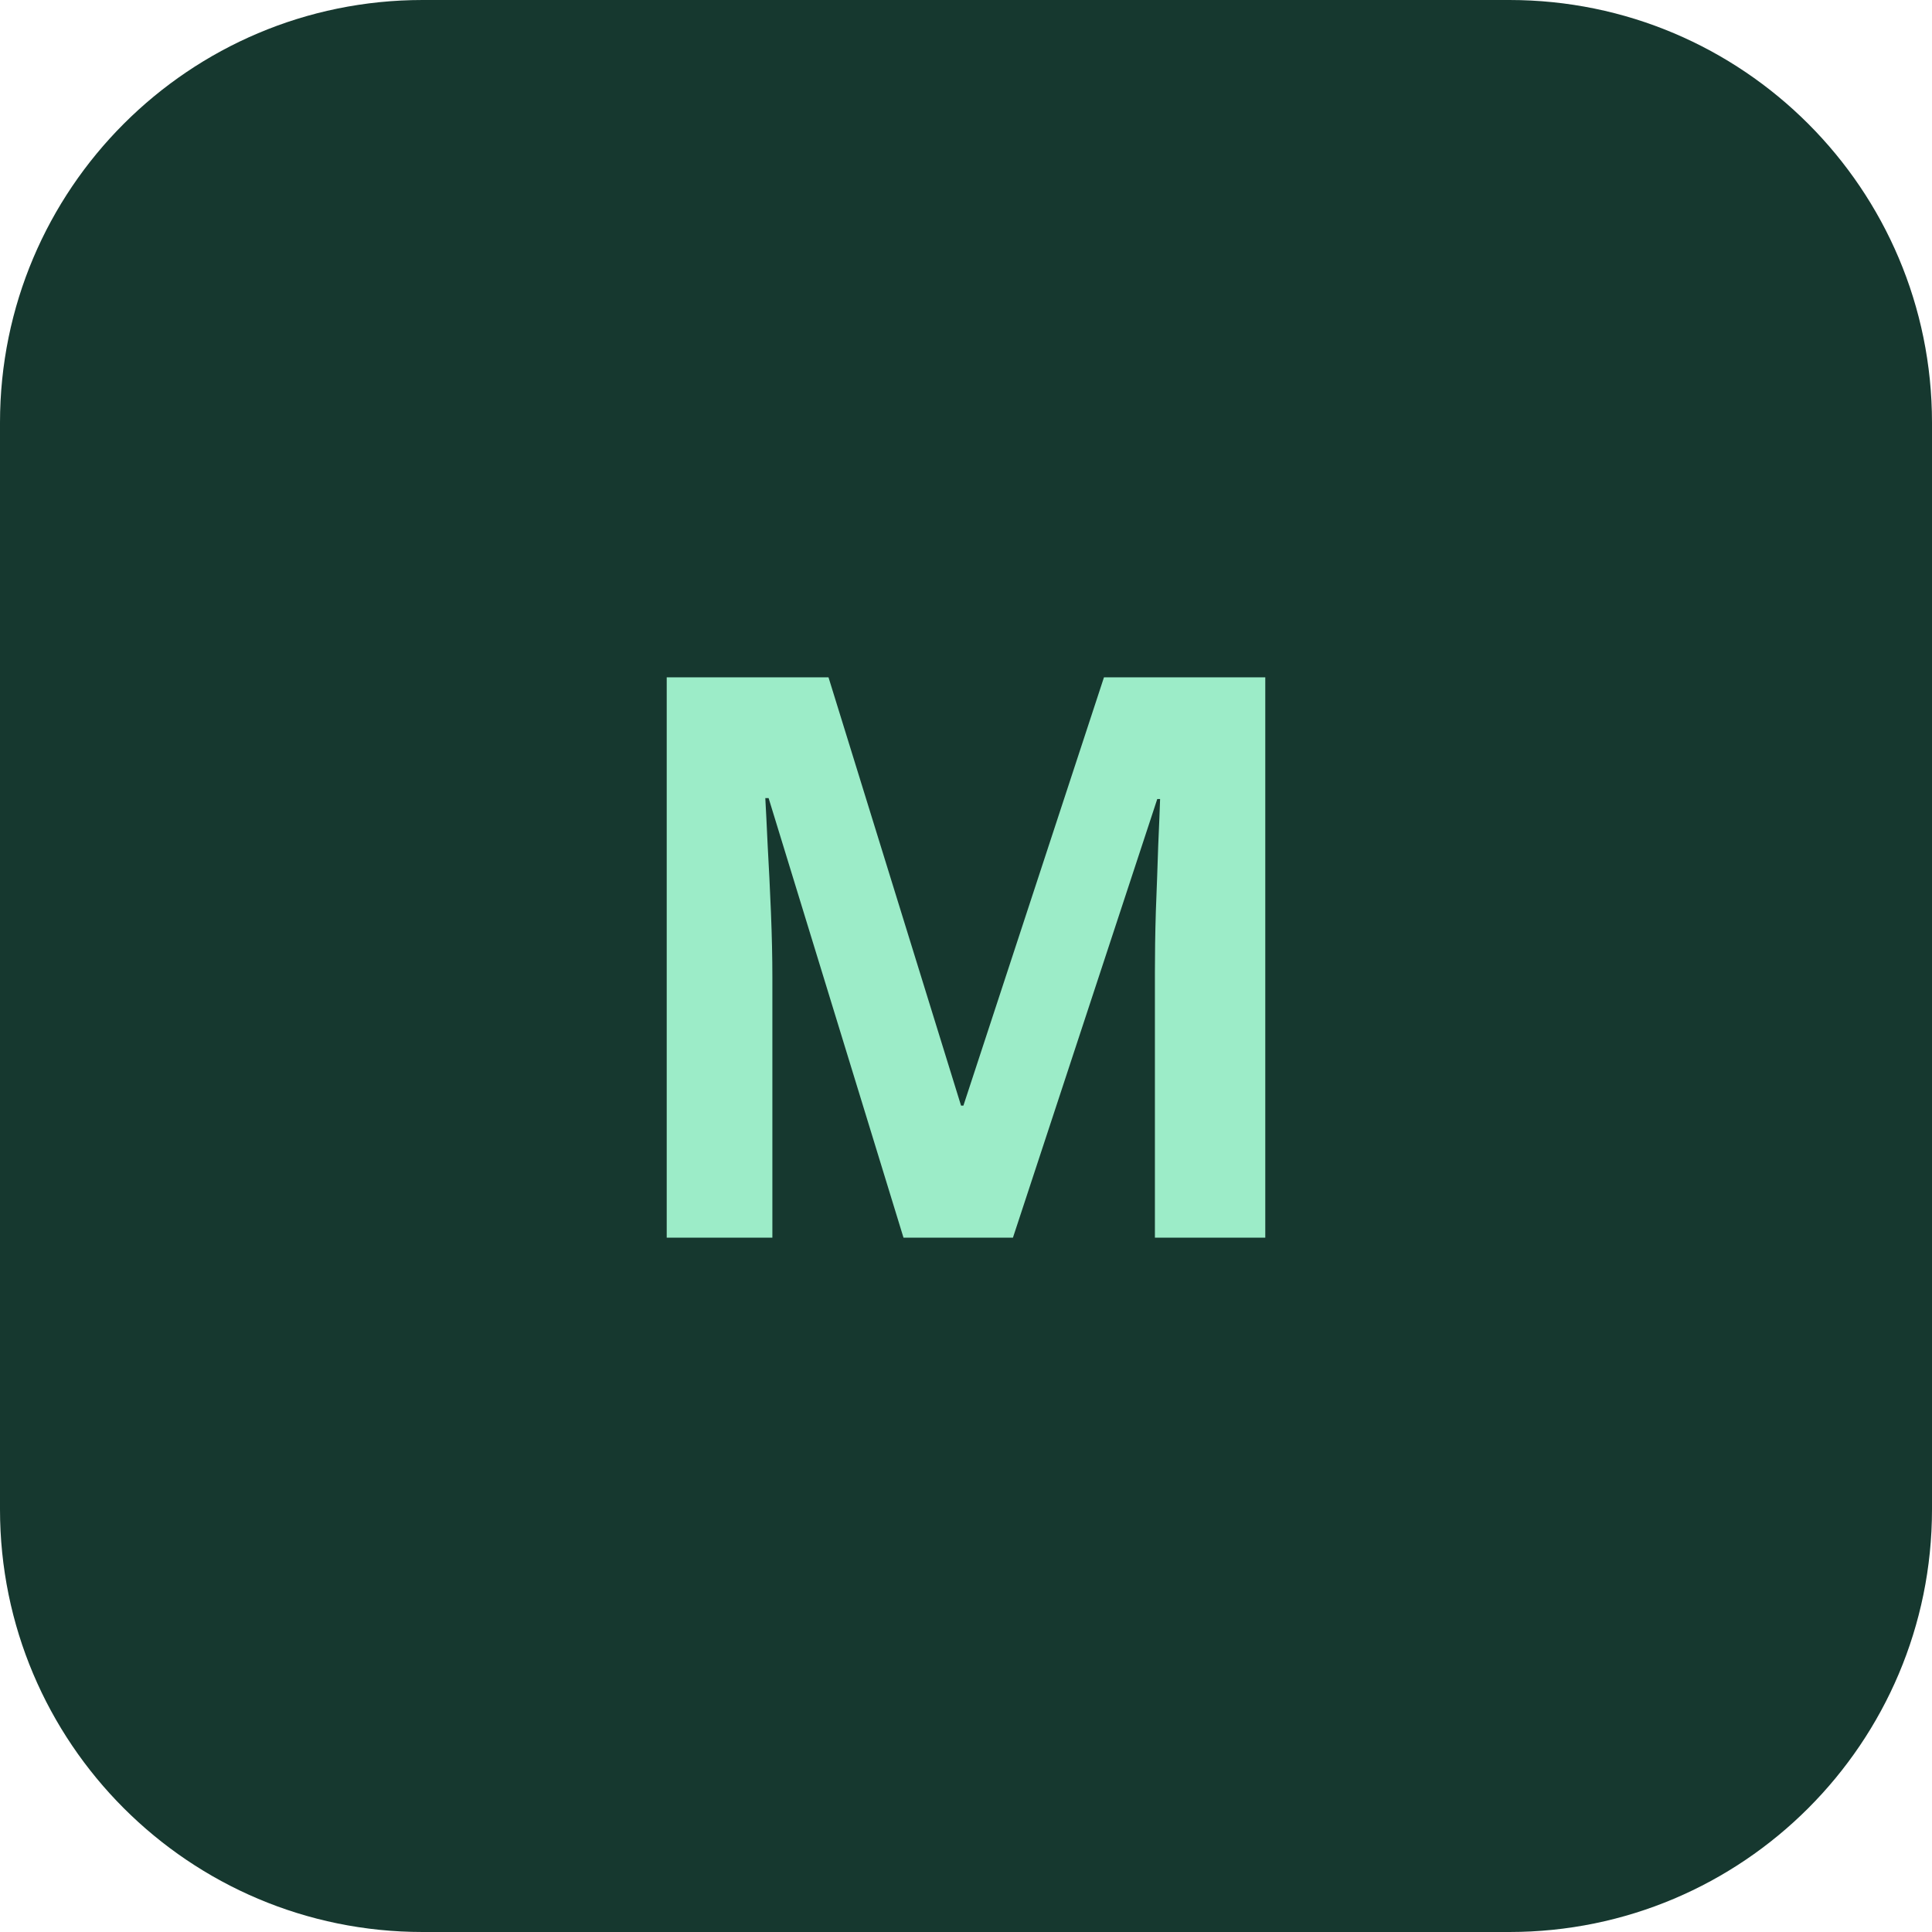
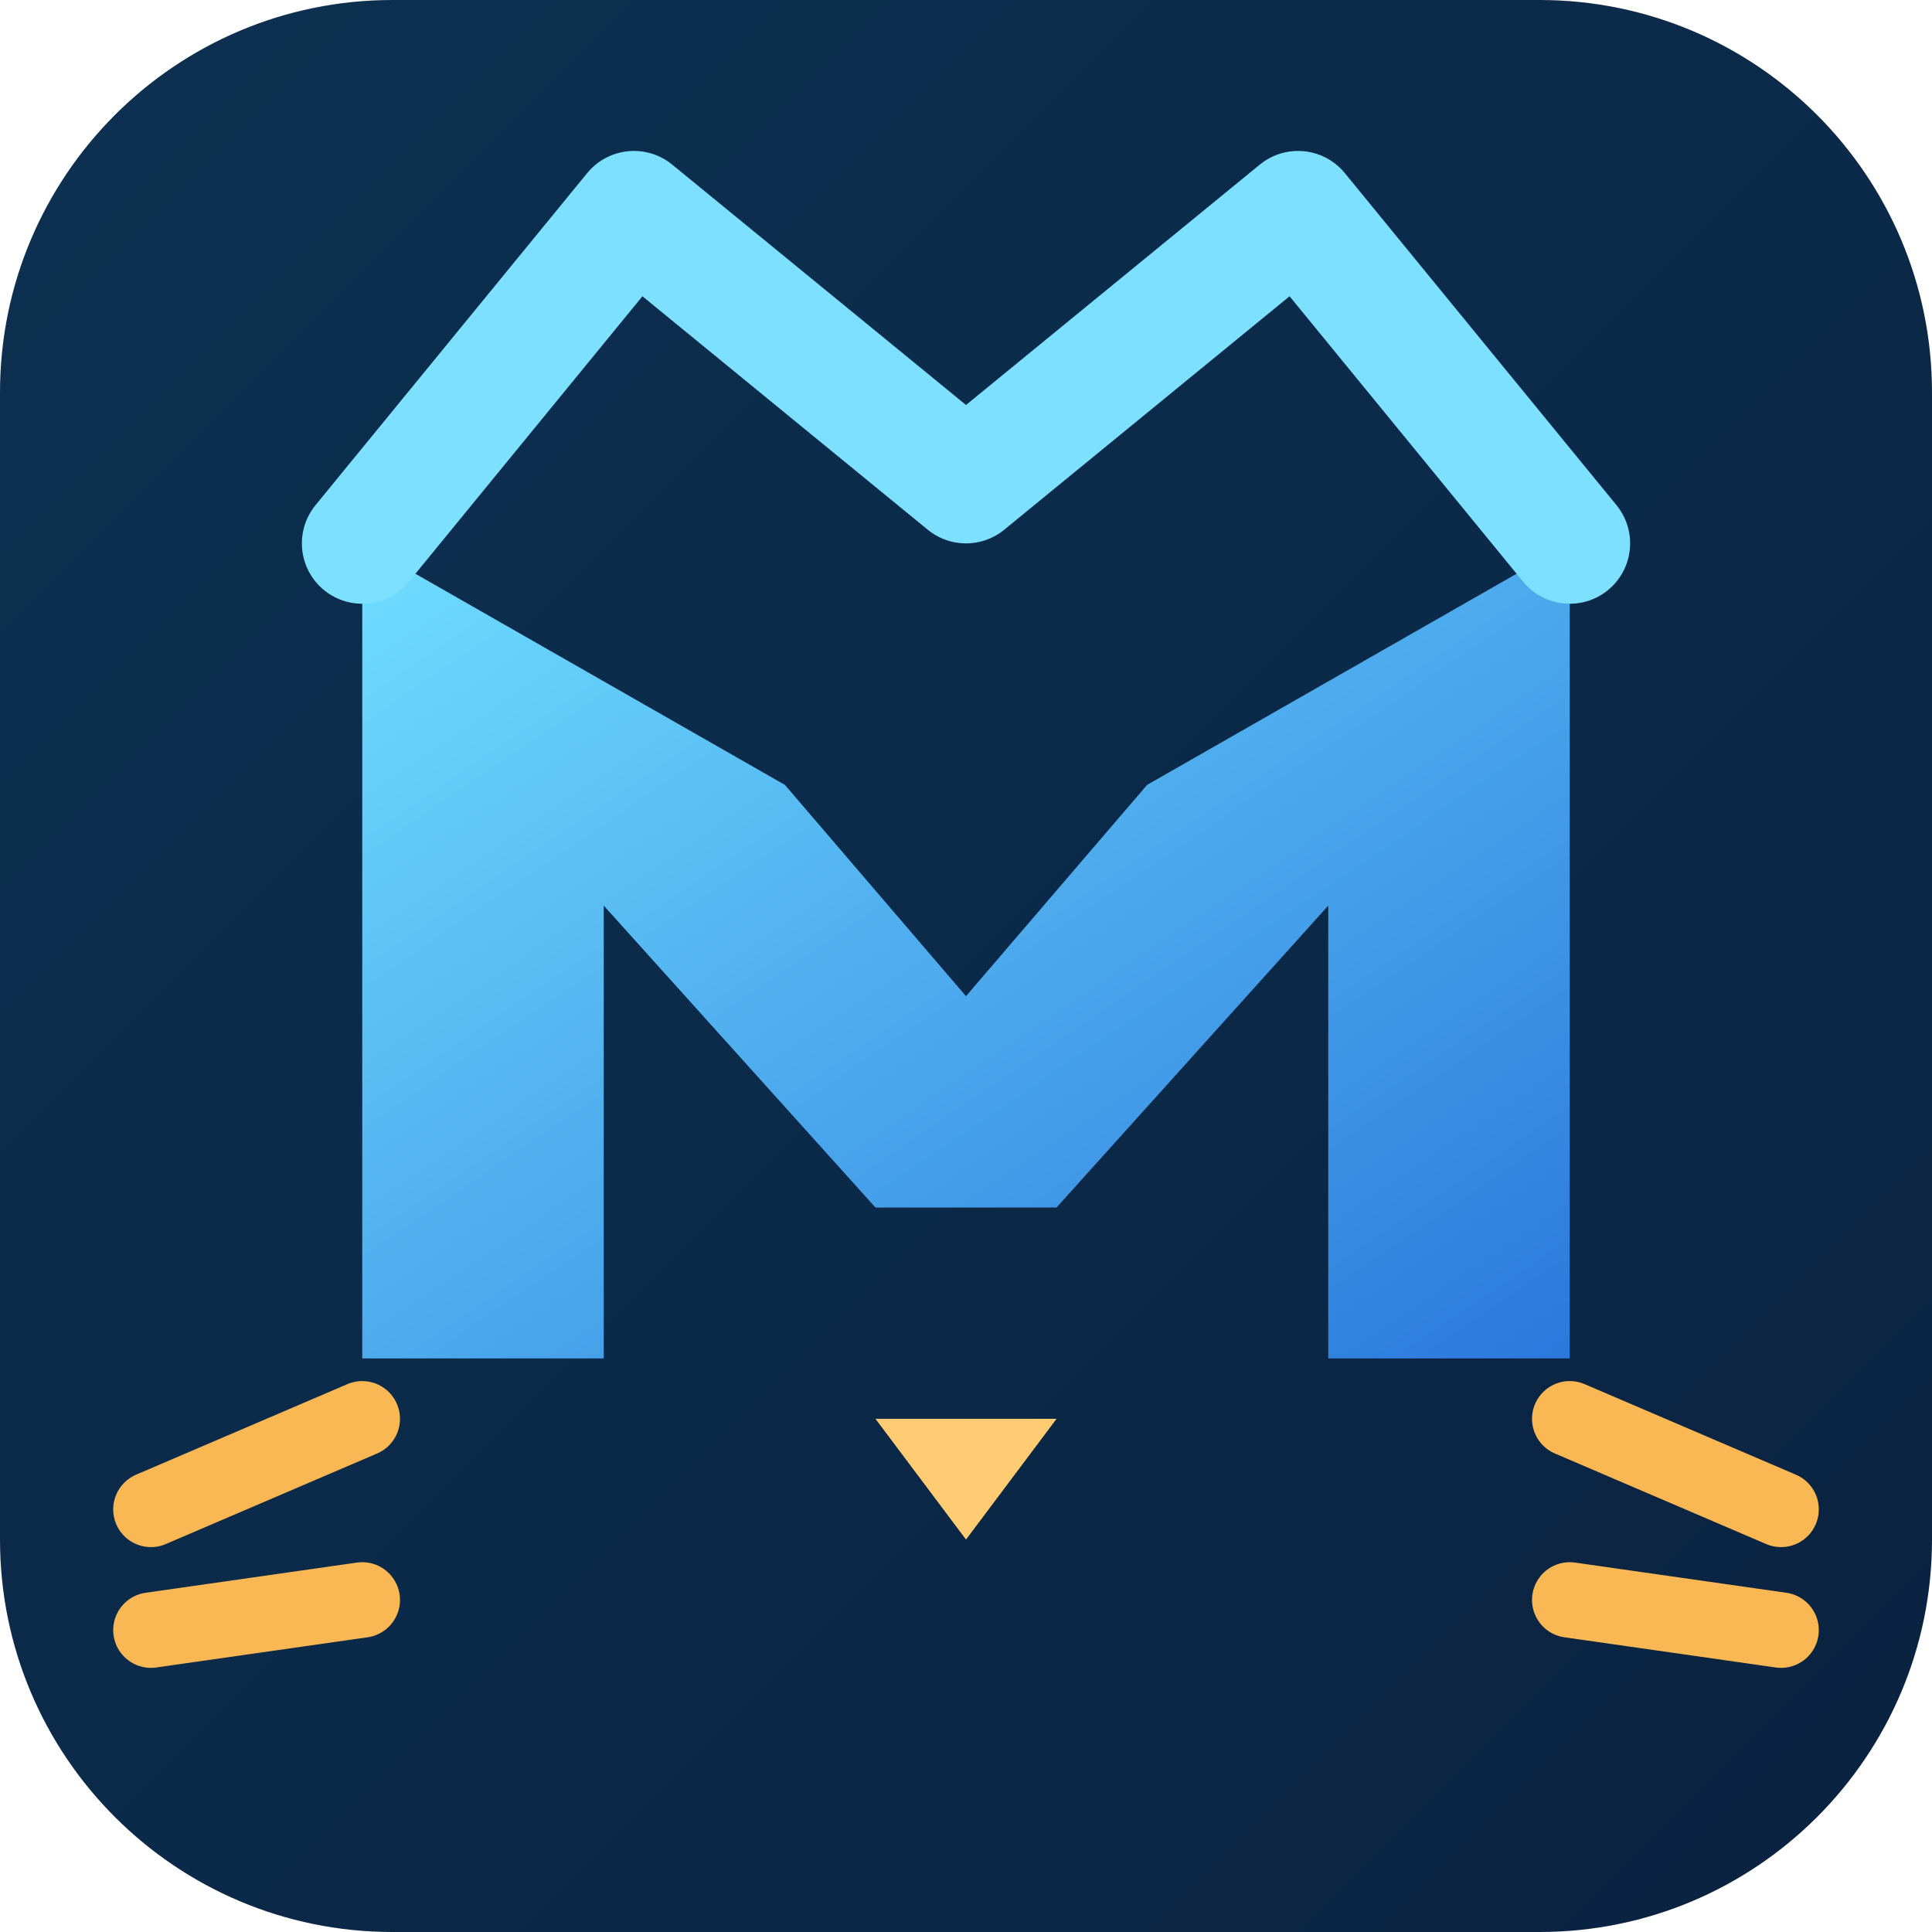
- <svg xmlns="http://www.w3.org/2000/svg" viewBox="0 0 64 64">
-   <rect width="64" height="64" rx="14" fill="#16382f" />
-   <text x="32" y="41" text-anchor="middle" font-family="sans-serif" font-size="26" font-weight="700" fill="#9cecc8">M</text>
+ <svg xmlns="http://www.w3.org/2000/svg" viewBox="0 0 64 64" role="img" aria-label="Mihomo 网络代理">
+   <defs>
+     <linearGradient id="bg" x1="0" y1="0" x2="1" y2="1">
+       <stop stop-color="#0D3151" />
+       <stop offset="1" stop-color="#0A2240" />
+     </linearGradient>
+     <linearGradient id="mark" x1="0" y1="0" x2="1" y2="1">
+       <stop stop-color="#6FDEFF" />
+       <stop offset="1" stop-color="#2B78DC" />
+     </linearGradient>
+   </defs>
+   <rect width="64" height="64" rx="13" fill="url(#bg)" />
+   <path d="M12 18v27h8V30l9 10h6l9-10v15h8V18l-14 8-6 7-6-7Z" fill="url(#mark)" />
+   <path d="M12 18 21 7l11 9L43 7l9 11" fill="none" stroke="#7EE0FF" stroke-width="4" stroke-linejoin="round" stroke-linecap="round" />
+   <path d="M12 47 5 50M52 47l7 3M12 53l-7 1M52 53l7 1" stroke="#F9B854" stroke-width="2.5" stroke-linecap="round" />
+   <path d="m29 47 3 4 3-4Z" fill="#FFCB73" />
</svg>
